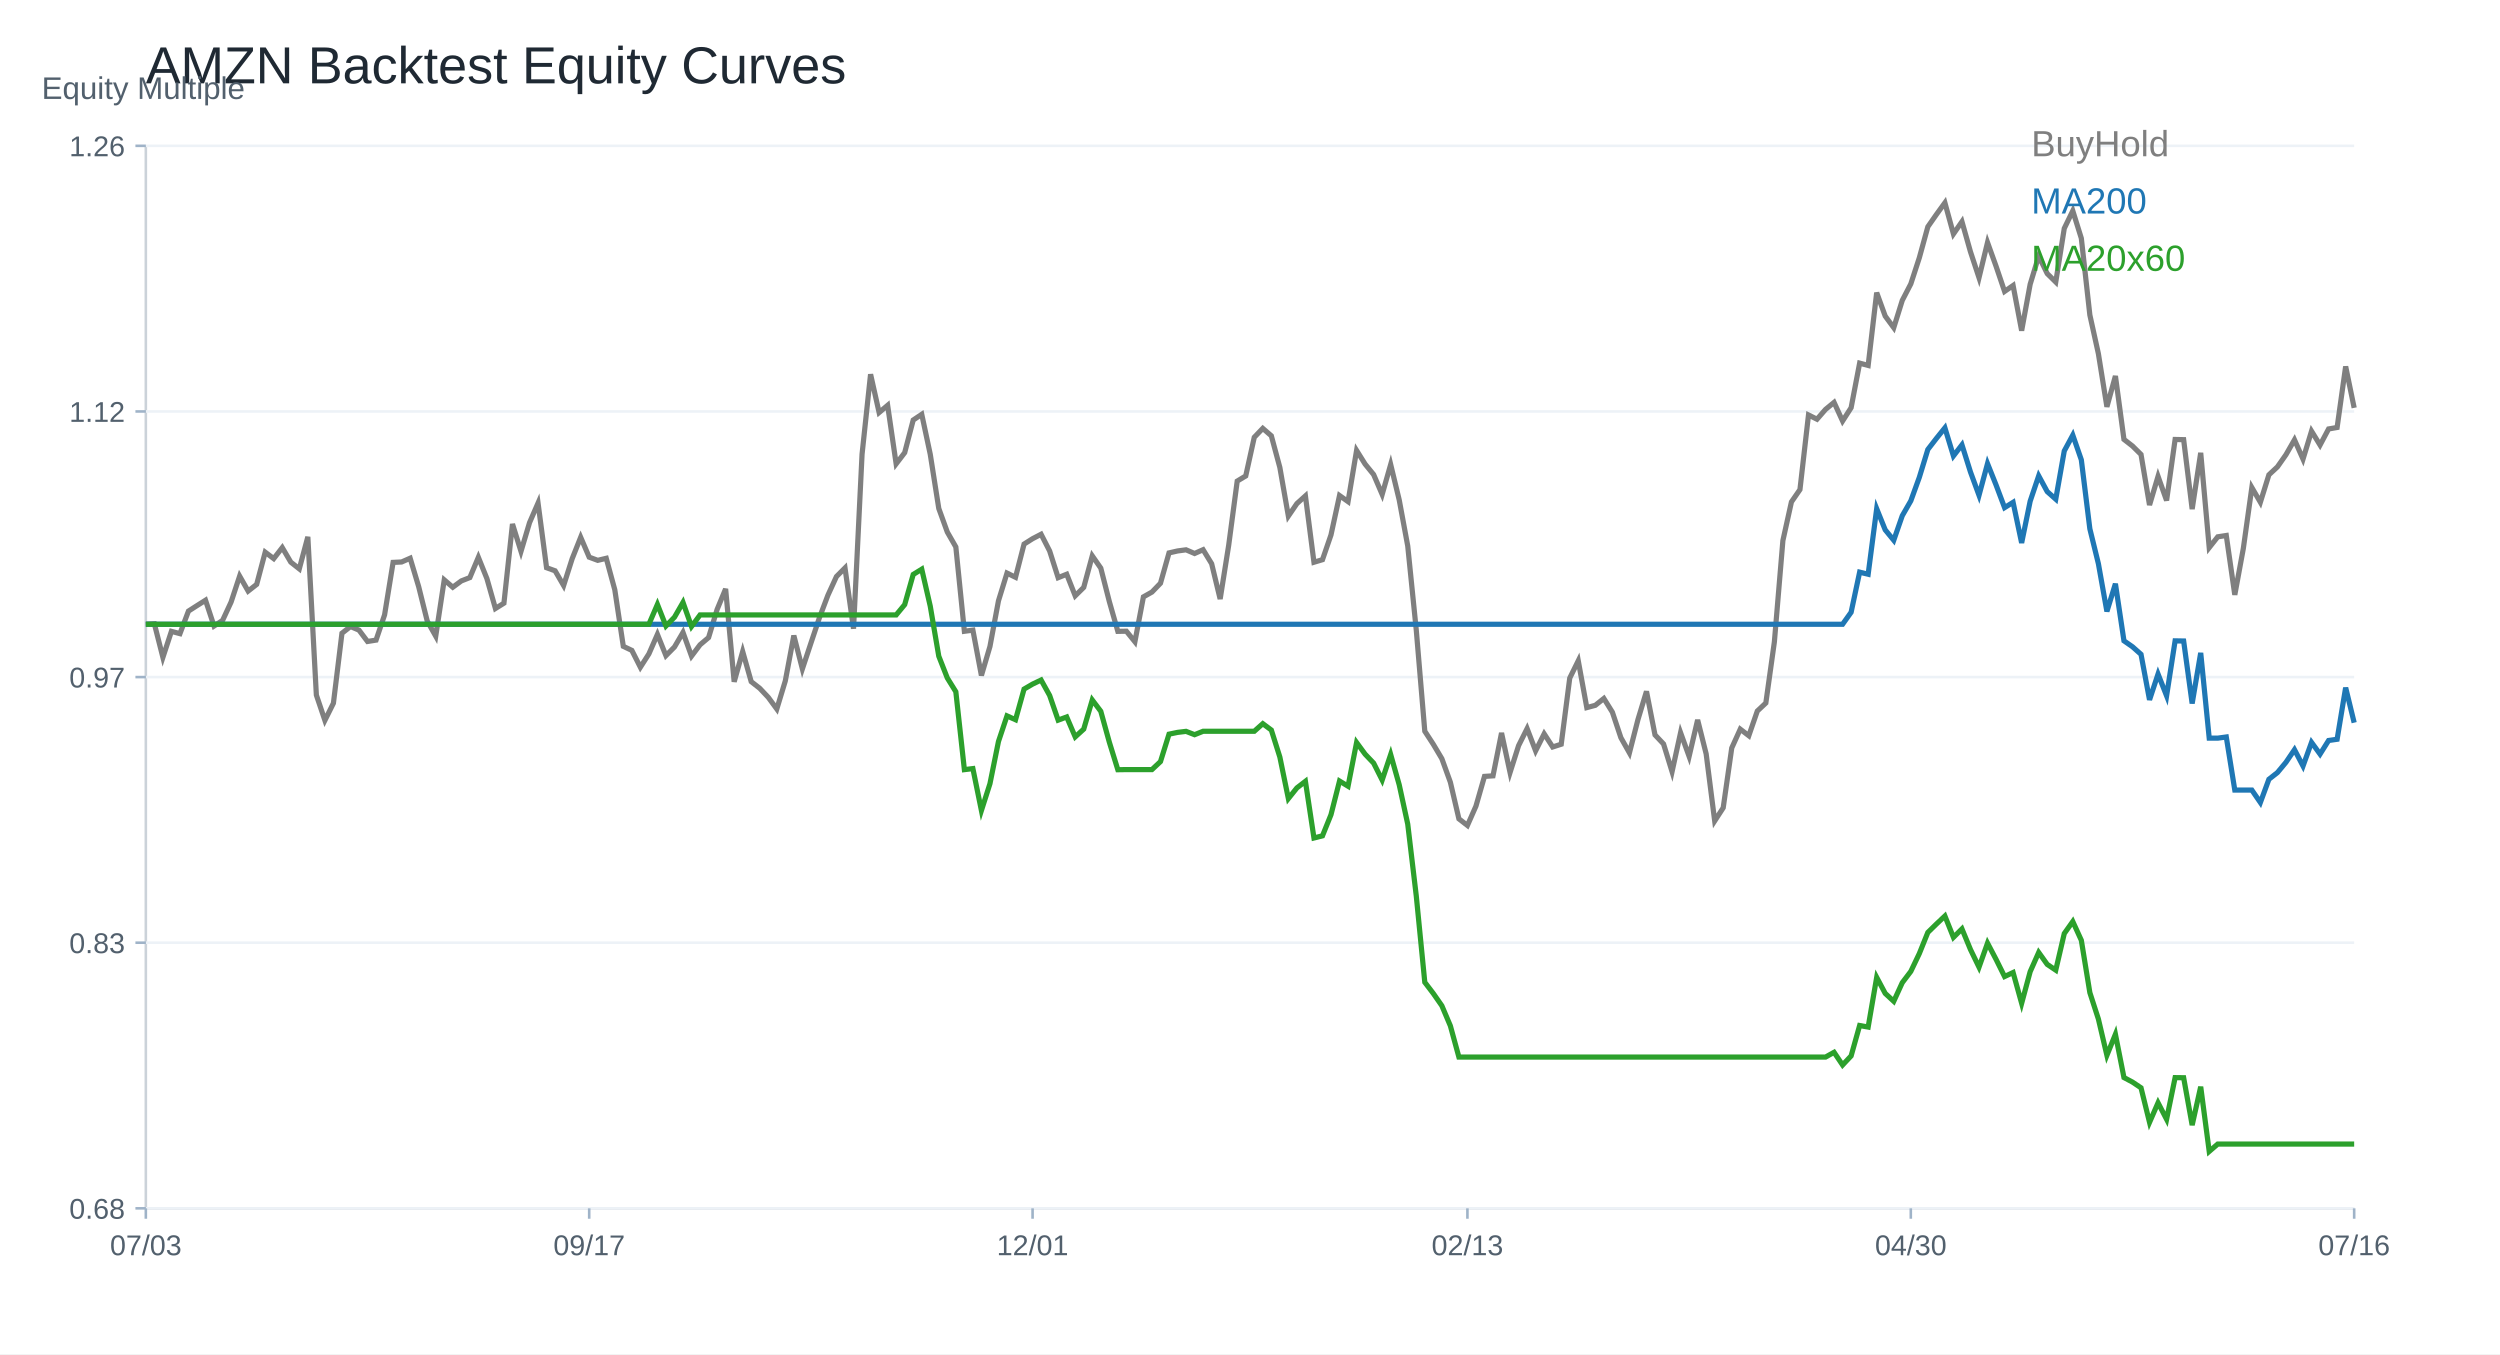
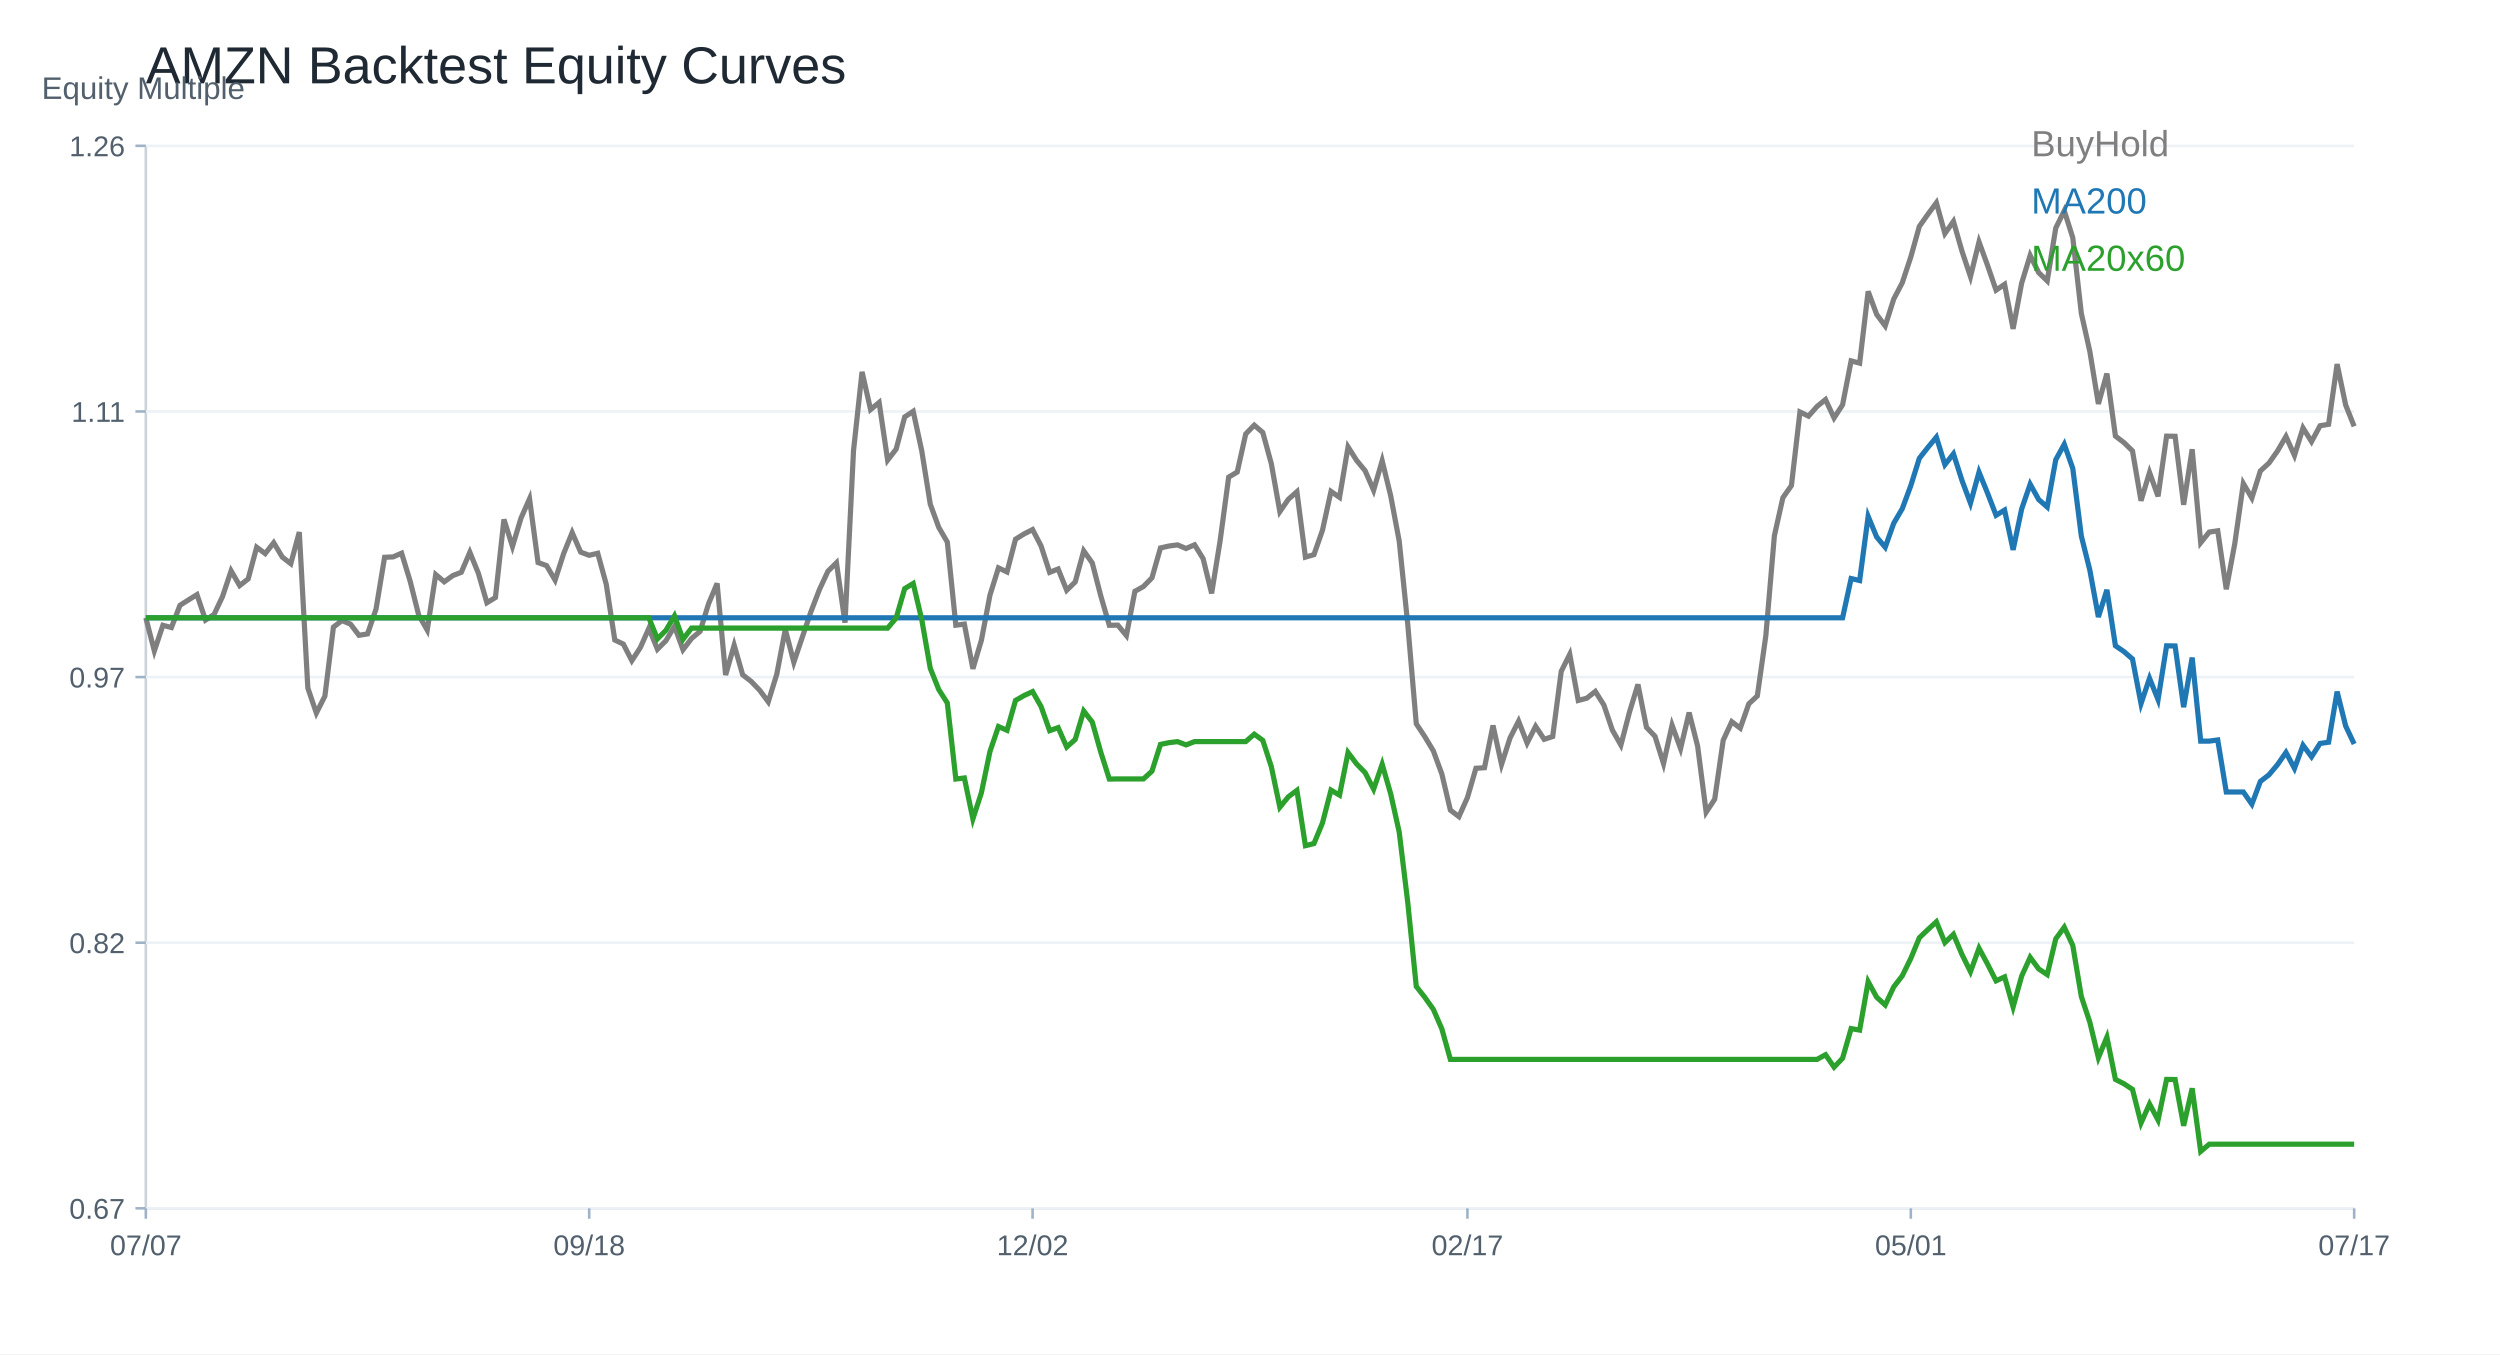
<svg xmlns="http://www.w3.org/2000/svg" width="960" height="520" viewBox="0 0 960 520">
  <rect width="100%" height="100%" fill="white" />
  <text x="56.00" y="32.00" font-size="20" font-family="Arial" fill="#1f2933" text-anchor="start">AMZN Backtest Equity Curves</text>
  <line x1="56" y1="464" x2="904" y2="464" stroke="#cbd2d9" />
  <line x1="56" y1="56" x2="56" y2="464" stroke="#cbd2d9" />
  <text x="16.00" y="38.00" font-size="12" font-family="Arial" fill="#52606d" text-anchor="start">Equity Multiple</text>
  <line x1="56" y1="464.00" x2="904" y2="464.00" stroke="#edf2f7" />
  <line x1="52" y1="464.00" x2="56" y2="464.00" stroke="#9fb3c8" />
-   <text x="48.00" y="468.00" font-size="11" font-family="Arial" fill="#52606d" text-anchor="end">0.68</text>
+   <text x="48.00" y="468.00" font-size="11" font-family="Arial" fill="#52606d" text-anchor="end">0.67</text>
  <line x1="56" y1="362.00" x2="904" y2="362.00" stroke="#edf2f7" />
  <line x1="52" y1="362.00" x2="56" y2="362.00" stroke="#9fb3c8" />
-   <text x="48.00" y="366.00" font-size="11" font-family="Arial" fill="#52606d" text-anchor="end">0.83</text>
+   <text x="48.00" y="366.00" font-size="11" font-family="Arial" fill="#52606d" text-anchor="end">0.82</text>
  <line x1="56" y1="260.00" x2="904" y2="260.00" stroke="#edf2f7" />
  <line x1="52" y1="260.00" x2="56" y2="260.00" stroke="#9fb3c8" />
  <text x="48.00" y="264.00" font-size="11" font-family="Arial" fill="#52606d" text-anchor="end">0.97</text>
  <line x1="56" y1="158.00" x2="904" y2="158.00" stroke="#edf2f7" />
  <line x1="52" y1="158.00" x2="56" y2="158.00" stroke="#9fb3c8" />
-   <text x="48.00" y="162.00" font-size="11" font-family="Arial" fill="#52606d" text-anchor="end">1.12</text>
+   <text x="48.00" y="162.00" font-size="11" font-family="Arial" fill="#52606d" text-anchor="end">1.11</text>
  <line x1="56" y1="56.00" x2="904" y2="56.00" stroke="#edf2f7" />
  <line x1="52" y1="56.00" x2="56" y2="56.00" stroke="#9fb3c8" />
  <text x="48.00" y="60.00" font-size="11" font-family="Arial" fill="#52606d" text-anchor="end">1.26</text>
  <line x1="56.00" y1="464" x2="56.00" y2="468" stroke="#9fb3c8" />
-   <text x="56.00" y="482.00" font-size="11" font-family="Arial" fill="#52606d" text-anchor="middle">07/03</text>
+   <text x="56.00" y="482.00" font-size="11" font-family="Arial" fill="#52606d" text-anchor="middle">07/07</text>
  <line x1="226.25" y1="464" x2="226.25" y2="468" stroke="#9fb3c8" />
-   <text x="226.25" y="482.00" font-size="11" font-family="Arial" fill="#52606d" text-anchor="middle">09/17</text>
+   <text x="226.25" y="482.00" font-size="11" font-family="Arial" fill="#52606d" text-anchor="middle">09/18</text>
  <line x1="396.51" y1="464" x2="396.51" y2="468" stroke="#9fb3c8" />
-   <text x="396.51" y="482.00" font-size="11" font-family="Arial" fill="#52606d" text-anchor="middle">12/01</text>
+   <text x="396.51" y="482.00" font-size="11" font-family="Arial" fill="#52606d" text-anchor="middle">12/02</text>
  <line x1="563.49" y1="464" x2="563.49" y2="468" stroke="#9fb3c8" />
-   <text x="563.49" y="482.00" font-size="11" font-family="Arial" fill="#52606d" text-anchor="middle">02/13</text>
+   <text x="563.49" y="482.00" font-size="11" font-family="Arial" fill="#52606d" text-anchor="middle">02/17</text>
  <line x1="733.75" y1="464" x2="733.75" y2="468" stroke="#9fb3c8" />
-   <text x="733.75" y="482.00" font-size="11" font-family="Arial" fill="#52606d" text-anchor="middle">04/30</text>
+   <text x="733.75" y="482.00" font-size="11" font-family="Arial" fill="#52606d" text-anchor="middle">05/01</text>
  <line x1="904.00" y1="464" x2="904.00" y2="468" stroke="#9fb3c8" />
-   <text x="904.00" y="482.00" font-size="11" font-family="Arial" fill="#52606d" text-anchor="middle">07/16</text>
-   <polyline fill="none" stroke="#7f7f7f" stroke-width="2" points="56.00,239.71 59.27,239.52 62.55,252.42 65.82,242.44 69.10,243.32 72.37,234.66 75.64,232.56 78.92,230.49 82.19,240.40 85.47,238.24 88.74,231.18 92.02,221.23 95.29,226.97 98.56,224.40 101.84,212.04 105.11,214.51 108.39,210.28 111.66,215.86 114.93,218.44 118.21,206.14 121.48,266.89 124.76,276.61 128.03,270.03 131.31,243.16 134.58,240.59 137.85,241.97 141.13,246.33 144.40,245.80 147.68,236.10 150.95,215.96 154.22,215.80 157.50,214.36 160.77,225.28 164.05,238.46 167.32,244.29 170.59,222.67 173.87,225.50 177.14,223.08 180.42,221.79 183.69,214.01 186.97,222.17 190.24,233.66 193.51,231.62 196.79,201.21 200.06,211.72 203.34,200.71 206.61,193.18 209.88,218.00 213.16,219.19 216.43,224.84 219.71,214.55 222.98,206.32 226.25,213.95 229.53,215.17 232.80,214.39 236.08,226.47 239.35,248.19 242.63,249.75 245.90,256.22 249.17,251.10 252.45,243.60 255.72,251.76 259.00,248.44 262.27,242.85 265.54,251.95 268.82,247.59 272.09,244.83 275.37,234.03 278.64,226.13 281.92,261.80 285.19,250.19 288.46,261.74 291.74,264.31 295.01,267.77 298.29,272.25 301.56,261.46 304.83,244.04 308.11,256.85 311.38,246.99 314.66,237.20 317.93,228.54 321.20,221.39 324.48,218.09 327.75,241.44 331.03,174.41 334.30,143.72 337.58,158.41 340.85,155.65 344.12,178.11 347.40,173.82 350.67,161.30 353.95,159.10 357.22,174.47 360.49,195.25 363.77,204.32 367.04,210.03 370.32,242.41 373.59,241.97 376.86,259.39 380.14,248.25 383.41,230.71 386.69,220.07 389.96,221.67 393.24,208.93 396.51,206.86 399.78,205.16 403.06,211.57 406.33,221.83 409.61,220.51 412.88,228.79 416.15,225.56 419.43,213.45 422.70,218.15 425.98,230.99 429.25,242.44 432.53,242.38 435.80,246.43 439.07,229.20 442.35,227.35 445.62,223.96 448.90,212.32 452.17,211.57 455.44,211.13 458.72,212.54 461.99,211.09 465.27,216.46 468.54,230.02 471.81,209.43 475.09,184.74 478.36,182.76 481.64,167.92 484.91,164.50 488.19,167.35 491.46,179.50 494.73,198.17 498.01,193.37 501.28,190.42 504.56,215.90 507.83,214.92 511.10,205.41 514.38,190.29 517.65,192.61 520.93,172.97 524.20,178.21 527.47,182.23 530.75,189.85 534.02,178.37 537.30,191.98 540.57,209.65 543.85,241.97 547.12,280.79 550.39,285.81 553.67,291.33 556.94,300.37 560.22,314.43 563.49,316.97 566.76,309.56 570.04,298.14 573.31,297.92 576.59,281.45 579.86,296.64 583.14,286.31 586.41,279.78 589.68,288.32 592.96,281.79 596.23,286.84 599.51,285.78 602.78,260.39 606.05,253.74 609.33,271.72 612.60,270.84 615.88,268.21 619.15,273.48 622.42,283.27 625.70,289.10 628.97,276.33 632.25,265.48 635.52,282.20 638.80,285.68 642.07,296.32 645.34,281.35 648.62,290.45 651.89,276.43 655.17,289.51 658.44,315.24 661.71,310.19 664.99,287.22 668.26,280.00 671.54,282.51 674.81,273.04 678.08,269.96 681.36,246.49 684.63,207.58 687.91,192.74 691.18,188.00 694.46,159.35 697.73,160.98 701.00,157.22 704.28,154.52 707.55,161.67 710.83,156.56 714.10,139.46 717.37,140.33 720.65,112.37 723.92,121.38 727.20,125.84 730.47,115.36 733.75,109.02 737.02,98.98 740.29,87.08 743.57,82.38 746.84,77.86 750.12,89.84 753.39,85.11 756.66,96.68 759.94,106.63 763.21,93.11 766.49,102.24 769.76,111.90 773.03,109.64 776.31,126.97 779.58,109.17 782.86,98.35 786.13,105.06 789.41,108.30 792.68,87.71 795.95,80.96 799.23,91.51 802.50,120.94 805.78,135.82 809.05,156.21 812.32,144.38 815.60,168.73 818.87,171.27 822.15,174.51 825.42,193.93 828.69,182.92 831.97,192.20 835.24,168.76 838.52,168.83 841.79,195.50 845.07,173.88 848.34,210.28 851.61,206.14 854.89,205.63 858.16,228.42 861.44,210.59 864.71,187.21 867.98,192.86 871.26,182.32 874.53,179.28 877.81,174.60 881.08,168.89 884.36,176.29 887.63,165.56 890.90,170.90 894.18,164.72 897.45,164.15 900.73,140.71 904.00,156.62" />
+   <text x="904.00" y="482.00" font-size="11" font-family="Arial" fill="#52606d" text-anchor="middle">07/17</text>
+   <polyline fill="none" stroke="#7f7f7f" stroke-width="2" points="56.00,237.24 59.27,249.95 62.55,240.11 65.82,240.98 69.10,232.44 72.37,230.37 75.64,228.33 78.92,238.10 82.19,235.97 85.47,229.01 88.74,219.20 92.02,224.86 95.29,222.32 98.56,210.14 101.84,212.58 105.11,208.40 108.39,213.91 111.66,216.45 114.93,204.32 118.21,264.21 121.48,273.80 124.76,267.30 128.03,240.82 131.31,238.29 134.58,239.65 137.85,243.95 141.13,243.42 144.40,233.86 147.68,214.00 150.95,213.85 154.22,212.43 157.50,223.19 160.77,236.18 164.05,241.94 167.32,220.62 170.59,223.41 173.87,221.03 177.14,219.76 180.42,212.09 183.69,220.13 186.97,231.45 190.24,229.44 193.51,199.46 196.79,209.83 200.06,198.97 203.34,191.54 206.61,216.01 209.88,217.19 213.16,222.76 216.43,212.61 219.71,204.51 222.98,212.02 226.25,213.23 229.53,212.46 232.80,224.37 236.08,245.77 239.35,247.32 242.63,253.69 245.90,248.65 249.17,241.26 252.45,249.30 255.72,246.02 259.00,240.51 262.27,249.49 265.54,245.19 268.82,242.46 272.09,231.82 275.37,224.03 278.64,259.20 281.92,247.75 285.19,259.14 288.46,261.67 291.74,265.08 295.01,269.50 298.29,258.86 301.56,241.69 304.83,254.31 308.11,244.60 311.38,234.95 314.66,226.41 317.93,219.35 321.20,216.11 324.48,239.12 327.75,173.04 331.03,142.79 334.30,157.27 337.58,154.55 340.85,176.70 344.12,172.46 347.40,160.11 350.67,157.95 353.95,173.11 357.22,193.59 360.49,202.53 363.77,208.16 367.04,240.08 370.32,239.65 373.59,256.82 376.86,245.84 380.14,228.54 383.41,218.06 386.69,219.63 389.96,207.07 393.24,205.03 396.51,203.36 399.78,209.67 403.06,219.79 406.33,218.49 409.61,226.66 412.88,223.47 416.15,211.53 419.43,216.17 422.70,228.82 425.98,240.11 429.25,240.05 432.53,244.04 435.80,227.06 439.07,225.23 442.35,221.89 445.62,210.41 448.90,209.67 452.17,209.24 455.44,210.63 458.72,209.21 461.99,214.50 465.27,227.86 468.54,207.57 471.81,183.22 475.09,181.27 478.36,166.64 481.64,163.27 484.91,166.08 488.19,178.06 491.46,196.46 494.73,191.73 498.01,188.82 501.28,213.94 504.56,212.98 507.83,203.61 511.10,188.70 514.38,190.99 517.65,171.62 520.93,176.79 524.20,180.75 527.47,188.27 530.75,176.94 534.02,190.37 537.30,207.79 540.57,239.65 543.85,277.92 547.12,282.87 550.39,288.31 553.67,297.22 556.94,311.08 560.22,313.58 563.49,306.28 566.76,295.02 570.04,294.81 573.31,278.57 576.59,293.54 579.86,283.36 583.14,276.93 586.41,285.34 589.68,278.91 592.96,283.89 596.23,282.83 599.51,257.81 602.78,251.25 606.05,268.98 609.33,268.11 612.60,265.51 615.88,270.71 619.15,280.36 622.42,286.11 625.70,273.52 628.97,262.82 632.25,279.31 635.52,282.74 638.80,293.23 642.07,278.47 645.34,287.44 648.62,273.62 651.89,286.52 655.17,311.88 658.44,306.90 661.71,284.26 664.99,277.14 668.26,279.62 671.54,270.27 674.81,267.24 678.08,244.10 681.36,205.74 684.63,191.11 687.91,186.44 691.18,158.20 694.46,159.80 697.73,156.09 701.00,153.43 704.28,160.49 707.55,155.44 710.83,138.58 714.10,139.45 717.37,111.89 720.65,120.76 723.92,125.16 727.20,114.82 730.47,108.58 733.75,98.68 737.02,86.95 740.29,82.31 743.57,77.86 746.84,89.67 750.12,85.00 753.39,96.42 756.66,106.22 759.94,92.89 763.21,101.89 766.49,111.42 769.76,109.19 773.03,126.27 776.31,108.73 779.58,98.06 782.86,104.68 786.13,107.86 789.41,87.57 792.68,80.92 795.95,91.31 799.23,120.33 802.50,134.99 805.78,155.10 809.05,143.44 812.32,167.45 815.60,169.95 818.87,173.14 822.15,192.29 825.42,181.43 828.69,190.59 831.97,167.48 835.24,167.54 838.52,193.83 841.79,172.52 845.07,208.40 848.34,204.32 851.61,203.83 854.89,226.28 858.16,208.71 861.44,185.67 864.71,191.23 867.98,180.84 871.26,177.84 874.53,173.23 877.81,167.60 881.08,174.90 884.36,164.32 887.63,169.58 890.90,163.49 894.18,162.93 897.45,139.82 900.73,155.50 904.00,163.73" />
  <text x="780.00" y="60.00" font-size="14" font-family="Arial" fill="#7f7f7f" text-anchor="start">BuyHold</text>
-   <polyline fill="none" stroke="#1f77b4" stroke-width="2" points="56.00,239.71 59.27,239.71 62.55,239.71 65.82,239.71 69.10,239.71 72.37,239.71 75.64,239.71 78.92,239.71 82.19,239.71 85.47,239.71 88.74,239.71 92.02,239.71 95.29,239.71 98.56,239.71 101.84,239.71 105.11,239.71 108.39,239.71 111.66,239.71 114.93,239.71 118.21,239.71 121.48,239.71 124.76,239.71 128.03,239.71 131.31,239.71 134.58,239.71 137.85,239.71 141.13,239.71 144.40,239.71 147.68,239.71 150.95,239.71 154.22,239.71 157.50,239.71 160.77,239.71 164.05,239.71 167.32,239.71 170.59,239.71 173.87,239.71 177.14,239.71 180.42,239.71 183.69,239.71 186.97,239.71 190.24,239.71 193.51,239.71 196.79,239.71 200.06,239.71 203.34,239.71 206.61,239.71 209.88,239.71 213.16,239.71 216.43,239.71 219.71,239.71 222.98,239.71 226.25,239.71 229.53,239.71 232.80,239.71 236.08,239.71 239.35,239.71 242.63,239.71 245.90,239.71 249.17,239.71 252.45,239.71 255.72,239.71 259.00,239.71 262.27,239.71 265.54,239.71 268.82,239.71 272.09,239.71 275.37,239.71 278.64,239.71 281.92,239.71 285.19,239.71 288.46,239.71 291.74,239.71 295.01,239.71 298.29,239.71 301.56,239.71 304.83,239.71 308.11,239.71 311.38,239.71 314.66,239.71 317.93,239.71 321.20,239.71 324.48,239.71 327.75,239.71 331.03,239.71 334.30,239.71 337.58,239.71 340.85,239.71 344.12,239.71 347.40,239.71 350.67,239.71 353.95,239.71 357.22,239.71 360.49,239.71 363.77,239.71 367.04,239.71 370.32,239.71 373.59,239.71 376.86,239.71 380.14,239.71 383.41,239.71 386.69,239.71 389.96,239.71 393.24,239.71 396.51,239.71 399.78,239.71 403.06,239.71 406.33,239.71 409.61,239.71 412.88,239.71 416.15,239.71 419.43,239.71 422.70,239.71 425.98,239.71 429.25,239.71 432.53,239.71 435.80,239.71 439.07,239.71 442.35,239.71 445.62,239.71 448.90,239.71 452.17,239.71 455.44,239.71 458.72,239.71 461.99,239.71 465.27,239.71 468.54,239.71 471.81,239.71 475.09,239.71 478.36,239.71 481.64,239.71 484.91,239.71 488.19,239.71 491.46,239.71 494.73,239.71 498.01,239.71 501.28,239.71 504.56,239.71 507.83,239.71 511.10,239.71 514.38,239.71 517.65,239.71 520.93,239.71 524.20,239.71 527.47,239.71 530.75,239.71 534.02,239.71 537.30,239.71 540.57,239.71 543.85,239.71 547.12,239.71 550.39,239.71 553.67,239.71 556.94,239.71 560.22,239.71 563.49,239.71 566.76,239.71 570.04,239.71 573.31,239.71 576.59,239.71 579.86,239.71 583.14,239.71 586.41,239.71 589.68,239.71 592.96,239.71 596.23,239.71 599.51,239.71 602.78,239.71 606.05,239.71 609.33,239.71 612.60,239.71 615.88,239.71 619.15,239.71 622.42,239.71 625.70,239.71 628.97,239.71 632.25,239.71 635.52,239.71 638.80,239.71 642.07,239.71 645.34,239.71 648.62,239.71 651.89,239.71 655.17,239.71 658.44,239.71 661.71,239.71 664.99,239.71 668.26,239.71 671.54,239.71 674.81,239.71 678.08,239.71 681.36,239.71 684.63,239.71 687.91,239.71 691.18,239.71 694.46,239.71 697.73,239.71 701.00,239.71 704.28,239.71 707.55,239.71 710.83,235.11 714.10,219.72 717.37,220.51 720.65,195.35 723.92,203.46 727.20,207.47 730.47,198.04 733.75,192.33 737.02,183.30 740.29,172.60 743.57,168.36 746.84,164.29 750.12,175.08 753.39,170.82 756.66,181.24 759.94,190.19 763.21,178.02 766.49,186.23 769.76,194.93 773.03,192.90 776.31,208.48 779.58,192.47 782.86,182.73 786.13,188.77 789.41,191.68 792.68,173.16 795.95,167.09 799.23,176.58 802.50,203.06 805.78,216.45 809.05,234.80 812.32,224.15 815.60,246.07 818.87,248.35 822.15,251.26 825.42,268.74 828.69,258.83 831.97,267.19 835.24,246.09 838.52,246.15 841.79,270.15 845.07,250.70 848.34,283.45 851.61,283.45 854.89,283.00 858.16,303.39 861.44,303.39 864.71,303.39 867.98,308.16 871.26,299.24 874.53,296.67 877.81,292.72 881.08,287.88 884.36,294.15 887.63,285.07 890.90,289.58 894.18,284.35 897.45,283.88 900.73,264.05 904.00,277.51" />
+   <polyline fill="none" stroke="#1f77b4" stroke-width="2" points="56.00,237.24 59.27,237.24 62.55,237.24 65.82,237.24 69.10,237.24 72.37,237.24 75.64,237.24 78.92,237.24 82.19,237.24 85.47,237.24 88.74,237.24 92.02,237.24 95.29,237.24 98.56,237.24 101.84,237.24 105.11,237.24 108.39,237.24 111.66,237.24 114.93,237.24 118.21,237.24 121.48,237.24 124.76,237.24 128.03,237.24 131.31,237.24 134.58,237.24 137.85,237.24 141.13,237.24 144.40,237.24 147.68,237.24 150.95,237.24 154.22,237.24 157.50,237.24 160.77,237.24 164.05,237.24 167.32,237.24 170.59,237.24 173.87,237.24 177.14,237.24 180.42,237.24 183.69,237.24 186.97,237.24 190.24,237.24 193.51,237.24 196.79,237.24 200.06,237.24 203.34,237.24 206.61,237.24 209.88,237.24 213.16,237.24 216.43,237.24 219.71,237.24 222.98,237.24 226.25,237.24 229.53,237.24 232.80,237.24 236.08,237.24 239.35,237.24 242.63,237.24 245.90,237.24 249.17,237.24 252.45,237.24 255.72,237.24 259.00,237.24 262.27,237.24 265.54,237.24 268.82,237.24 272.09,237.24 275.37,237.24 278.64,237.24 281.92,237.24 285.19,237.24 288.46,237.24 291.74,237.24 295.01,237.24 298.29,237.24 301.56,237.24 304.83,237.24 308.11,237.24 311.38,237.24 314.66,237.24 317.93,237.24 321.20,237.24 324.48,237.24 327.75,237.24 331.03,237.24 334.30,237.24 337.58,237.24 340.85,237.24 344.12,237.24 347.40,237.24 350.67,237.24 353.95,237.24 357.22,237.24 360.49,237.24 363.77,237.24 367.04,237.24 370.32,237.24 373.59,237.24 376.86,237.24 380.14,237.24 383.41,237.24 386.69,237.24 389.96,237.24 393.24,237.24 396.51,237.24 399.78,237.24 403.06,237.24 406.33,237.24 409.61,237.24 412.88,237.24 416.15,237.24 419.43,237.24 422.70,237.24 425.98,237.24 429.25,237.24 432.53,237.24 435.80,237.24 439.07,237.24 442.35,237.24 445.62,237.24 448.90,237.24 452.17,237.24 455.44,237.24 458.72,237.24 461.99,237.24 465.27,237.24 468.54,237.24 471.81,237.24 475.09,237.24 478.36,237.24 481.64,237.24 484.91,237.24 488.19,237.24 491.46,237.24 494.73,237.24 498.01,237.24 501.28,237.24 504.56,237.24 507.83,237.24 511.10,237.24 514.38,237.24 517.65,237.24 520.93,237.24 524.20,237.24 527.47,237.24 530.75,237.24 534.02,237.24 537.30,237.24 540.57,237.24 543.85,237.24 547.12,237.24 550.39,237.24 553.67,237.24 556.94,237.24 560.22,237.24 563.49,237.24 566.76,237.24 570.04,237.24 573.31,237.24 576.59,237.24 579.86,237.24 583.14,237.24 586.41,237.24 589.68,237.24 592.96,237.24 596.23,237.24 599.51,237.24 602.78,237.24 606.05,237.24 609.33,237.24 612.60,237.24 615.88,237.24 619.15,237.24 622.42,237.24 625.70,237.24 628.97,237.24 632.25,237.24 635.52,237.24 638.80,237.24 642.07,237.24 645.34,237.24 648.62,237.24 651.89,237.24 655.17,237.24 658.44,237.24 661.71,237.24 664.99,237.24 668.26,237.24 671.54,237.24 674.81,237.24 678.08,237.24 681.36,237.24 684.63,237.24 687.91,237.24 691.18,237.24 694.46,237.24 697.73,237.24 701.00,237.24 704.28,237.24 707.55,237.24 710.83,222.16 714.10,222.93 717.37,198.29 720.65,206.23 723.92,210.15 727.20,200.91 730.47,195.33 733.75,186.48 737.02,175.99 740.29,171.84 743.57,167.86 746.84,178.43 750.12,174.25 753.39,184.46 756.66,193.22 759.94,181.30 763.21,189.35 766.49,197.87 769.76,195.88 773.03,211.15 776.31,195.47 779.58,185.92 782.86,191.84 786.13,194.69 789.41,176.54 792.68,170.60 795.95,179.89 799.23,205.84 802.50,218.95 805.78,236.93 809.05,226.50 812.32,247.97 815.60,250.21 818.87,253.06 822.15,270.18 825.42,260.47 828.69,268.66 831.97,248.00 835.24,248.05 838.52,271.56 841.79,252.51 845.07,284.59 848.34,284.59 851.61,284.15 854.89,304.12 858.16,304.12 861.44,304.12 864.71,308.80 867.98,300.07 871.26,297.54 874.53,293.67 877.81,288.94 881.08,295.07 884.36,286.18 887.63,290.60 890.90,285.48 894.18,285.01 897.45,265.59 900.73,278.77 904.00,285.69" />
  <text x="780.00" y="82.00" font-size="14" font-family="Arial" fill="#1f77b4" text-anchor="start">MA200</text>
-   <polyline fill="none" stroke="#2ca02c" stroke-width="2" points="56.00,239.71 59.27,239.71 62.55,239.71 65.82,239.71 69.10,239.71 72.37,239.71 75.64,239.71 78.92,239.71 82.19,239.71 85.47,239.71 88.74,239.71 92.02,239.71 95.29,239.71 98.56,239.71 101.84,239.71 105.11,239.71 108.39,239.71 111.66,239.71 114.93,239.71 118.21,239.71 121.48,239.71 124.76,239.71 128.03,239.71 131.31,239.71 134.58,239.71 137.85,239.71 141.13,239.71 144.40,239.71 147.68,239.71 150.95,239.71 154.22,239.71 157.50,239.71 160.77,239.71 164.05,239.71 167.32,239.71 170.59,239.71 173.87,239.71 177.14,239.71 180.42,239.71 183.69,239.71 186.97,239.71 190.24,239.71 193.51,239.71 196.79,239.71 200.06,239.71 203.34,239.71 206.61,239.71 209.88,239.71 213.16,239.71 216.43,239.71 219.71,239.71 222.98,239.71 226.25,239.71 229.53,239.71 232.80,239.71 236.08,239.71 239.35,239.71 242.63,239.71 245.90,239.71 249.17,239.71 252.45,232.09 255.72,240.38 259.00,237.00 262.27,231.32 265.54,240.57 268.82,236.14 272.09,236.14 275.37,236.14 278.64,236.14 281.92,236.14 285.19,236.14 288.46,236.14 291.74,236.14 295.01,236.14 298.29,236.14 301.56,236.14 304.83,236.14 308.11,236.14 311.38,236.14 314.66,236.14 317.93,236.14 321.20,236.14 324.48,236.14 327.75,236.14 331.03,236.14 334.30,236.14 337.58,236.14 340.85,236.14 344.12,236.14 347.40,232.17 350.67,220.60 353.95,218.57 357.22,232.78 360.49,251.97 363.77,260.35 367.04,265.63 370.32,295.54 373.59,295.14 376.86,311.23 380.14,300.94 383.41,284.73 386.69,274.90 389.96,276.38 393.24,264.61 396.51,262.70 399.78,261.13 403.06,267.05 406.33,276.53 409.61,275.31 412.88,282.96 416.15,279.98 419.43,268.79 422.70,273.13 425.98,284.99 429.25,295.57 432.53,295.52 435.80,295.52 439.07,295.52 442.35,295.52 445.62,292.45 448.90,281.92 452.17,281.24 455.44,280.84 458.72,282.12 461.99,280.81 465.27,280.81 468.54,280.81 471.81,280.81 475.09,280.81 478.36,280.81 481.64,280.81 484.91,277.89 488.19,280.33 491.46,290.70 494.73,306.65 498.01,302.55 501.28,300.03 504.56,321.78 507.83,320.95 511.10,312.84 514.38,299.92 517.65,301.90 520.93,285.13 524.20,289.60 527.47,293.03 530.75,299.54 534.02,289.74 537.30,301.37 540.57,316.45 543.85,344.05 547.12,377.20 550.39,381.49 553.67,386.20 556.94,393.92 560.22,405.92 563.49,405.92 566.76,405.92 570.04,405.92 573.31,405.92 576.59,405.92 579.86,405.92 583.14,405.92 586.41,405.92 589.68,405.92 592.96,405.92 596.23,405.92 599.51,405.92 602.78,405.92 606.05,405.92 609.33,405.92 612.60,405.92 615.88,405.92 619.15,405.92 622.42,405.92 625.70,405.92 628.97,405.92 632.25,405.92 635.52,405.92 638.80,405.92 642.07,405.92 645.34,405.92 648.62,405.92 651.89,405.92 655.17,405.92 658.44,405.92 661.71,405.92 664.99,405.92 668.26,405.92 671.54,405.92 674.81,405.92 678.08,405.92 681.36,405.92 684.63,405.92 687.91,405.92 691.18,405.92 694.46,405.92 697.73,405.92 701.00,405.92 704.28,404.08 707.55,408.96 710.83,405.47 714.10,393.80 717.37,394.40 720.65,375.31 723.92,381.46 727.20,384.50 730.47,377.35 733.75,373.02 737.02,366.17 740.29,358.05 743.57,354.84 746.84,351.75 750.12,359.94 753.39,356.70 756.66,364.61 759.94,371.39 763.21,362.16 766.49,368.40 769.76,374.99 773.03,373.45 776.31,385.27 779.58,373.13 782.86,365.74 786.13,370.32 789.41,372.53 792.68,358.48 795.95,353.87 799.23,361.07 802.50,381.16 805.78,391.31 809.05,405.24 812.32,397.16 815.60,413.78 818.87,415.52 822.15,417.72 825.42,430.98 828.69,423.47 831.97,429.81 835.24,413.81 838.52,413.85 841.79,432.05 845.07,417.30 848.34,442.14 851.61,439.32 854.89,439.32 858.16,439.32 861.44,439.32 864.71,439.32 867.98,439.32 871.26,439.32 874.53,439.32 877.81,439.32 881.08,439.32 884.36,439.32 887.63,439.32 890.90,439.32 894.18,439.32 897.45,439.32 900.73,439.32 904.00,439.32" />
+   <polyline fill="none" stroke="#2ca02c" stroke-width="2" points="56.00,237.24 59.27,237.24 62.55,237.24 65.82,237.24 69.10,237.24 72.37,237.24 75.64,237.24 78.92,237.24 82.19,237.24 85.47,237.24 88.74,237.24 92.02,237.24 95.29,237.24 98.56,237.24 101.84,237.24 105.11,237.24 108.39,237.24 111.66,237.24 114.93,237.24 118.21,237.24 121.48,237.24 124.76,237.24 128.03,237.24 131.31,237.24 134.58,237.24 137.85,237.24 141.13,237.24 144.40,237.24 147.68,237.24 150.95,237.24 154.22,237.24 157.50,237.24 160.77,237.24 164.05,237.24 167.32,237.24 170.59,237.24 173.87,237.24 177.14,237.24 180.42,237.24 183.69,237.24 186.97,237.24 190.24,237.24 193.51,237.24 196.79,237.24 200.06,237.24 203.34,237.24 206.61,237.24 209.88,237.24 213.16,237.24 216.43,237.24 219.71,237.24 222.98,237.24 226.25,237.24 229.53,237.24 232.80,237.24 236.08,237.24 239.35,237.24 242.63,237.24 245.90,237.24 249.17,237.24 252.45,245.33 255.72,242.03 259.00,236.49 262.27,245.51 265.54,241.19 268.82,241.19 272.09,241.19 275.37,241.19 278.64,241.19 281.92,241.19 285.19,241.19 288.46,241.19 291.74,241.19 295.01,241.19 298.29,241.19 301.56,241.19 304.83,241.19 308.11,241.19 311.38,241.19 314.66,241.19 317.93,241.19 321.20,241.19 324.48,241.19 327.75,241.19 331.03,241.19 334.30,241.19 337.58,241.19 340.85,241.19 344.12,237.31 347.40,226.03 350.67,224.05 353.95,237.91 357.22,256.63 360.49,264.80 363.77,269.95 367.04,299.14 370.32,298.74 373.59,314.44 376.86,304.40 380.14,288.59 383.41,279.00 386.69,280.44 389.96,268.96 393.24,267.09 396.51,265.57 399.78,271.34 403.06,280.58 406.33,279.40 409.61,286.86 412.88,283.95 416.15,273.03 419.43,277.27 422.70,288.84 425.98,299.16 429.25,299.11 432.53,299.11 435.80,299.11 439.07,299.11 442.35,296.12 445.62,285.85 448.90,285.18 452.17,284.79 455.44,286.04 458.72,284.77 461.99,284.77 465.27,284.77 468.54,284.77 471.81,284.77 475.09,284.77 478.36,284.77 481.64,281.92 484.91,284.30 488.19,294.41 491.46,309.97 494.73,305.97 498.01,303.51 501.28,324.73 504.56,323.92 507.83,316.00 511.10,303.40 514.38,305.34 517.65,288.98 520.93,293.34 524.20,296.69 527.47,303.04 530.75,293.47 534.02,304.82 537.30,319.53 540.57,346.46 543.85,378.79 547.12,382.97 550.39,387.57 553.67,395.10 556.94,406.81 560.22,406.81 563.49,406.81 566.76,406.81 570.04,406.81 573.31,406.81 576.59,406.81 579.86,406.81 583.14,406.81 586.41,406.81 589.68,406.81 592.96,406.81 596.23,406.81 599.51,406.81 602.78,406.81 606.05,406.81 609.33,406.81 612.60,406.81 615.88,406.81 619.15,406.81 622.42,406.81 625.70,406.81 628.97,406.81 632.25,406.81 635.52,406.81 638.80,406.81 642.07,406.81 645.34,406.81 648.62,406.81 651.89,406.81 655.17,406.81 658.44,406.81 661.71,406.81 664.99,406.81 668.26,406.81 671.54,406.81 674.81,406.81 678.08,406.81 681.36,406.81 684.63,406.81 687.91,406.81 691.18,406.81 694.46,406.81 697.73,406.81 701.00,405.01 704.28,409.78 707.55,406.37 710.83,394.98 714.10,395.57 717.37,376.95 720.65,382.95 723.92,385.92 727.20,378.94 730.47,374.72 733.75,368.03 737.02,360.11 740.29,356.98 743.57,353.97 746.84,361.95 750.12,358.79 753.39,366.50 756.66,373.13 759.94,364.12 763.21,370.20 766.49,376.64 769.76,375.13 773.03,386.67 776.31,374.82 779.58,367.61 782.86,372.08 786.13,374.24 789.41,360.53 792.68,356.04 795.95,363.06 799.23,382.66 802.50,392.56 805.78,406.14 809.05,398.26 812.32,414.48 815.60,416.17 818.87,418.32 822.15,431.26 825.42,423.92 828.69,430.11 831.97,414.50 835.24,414.54 838.52,432.30 841.79,417.91 845.07,442.14 848.34,439.38 851.61,439.38 854.89,439.38 858.16,439.38 861.44,439.38 864.71,439.38 867.98,439.38 871.26,439.38 874.53,439.38 877.81,439.38 881.08,439.38 884.36,439.38 887.63,439.38 890.90,439.38 894.18,439.38 897.45,439.38 900.73,439.38 904.00,439.38" />
  <text x="780.00" y="104.00" font-size="14" font-family="Arial" fill="#2ca02c" text-anchor="start">MA20x60</text>
</svg>
